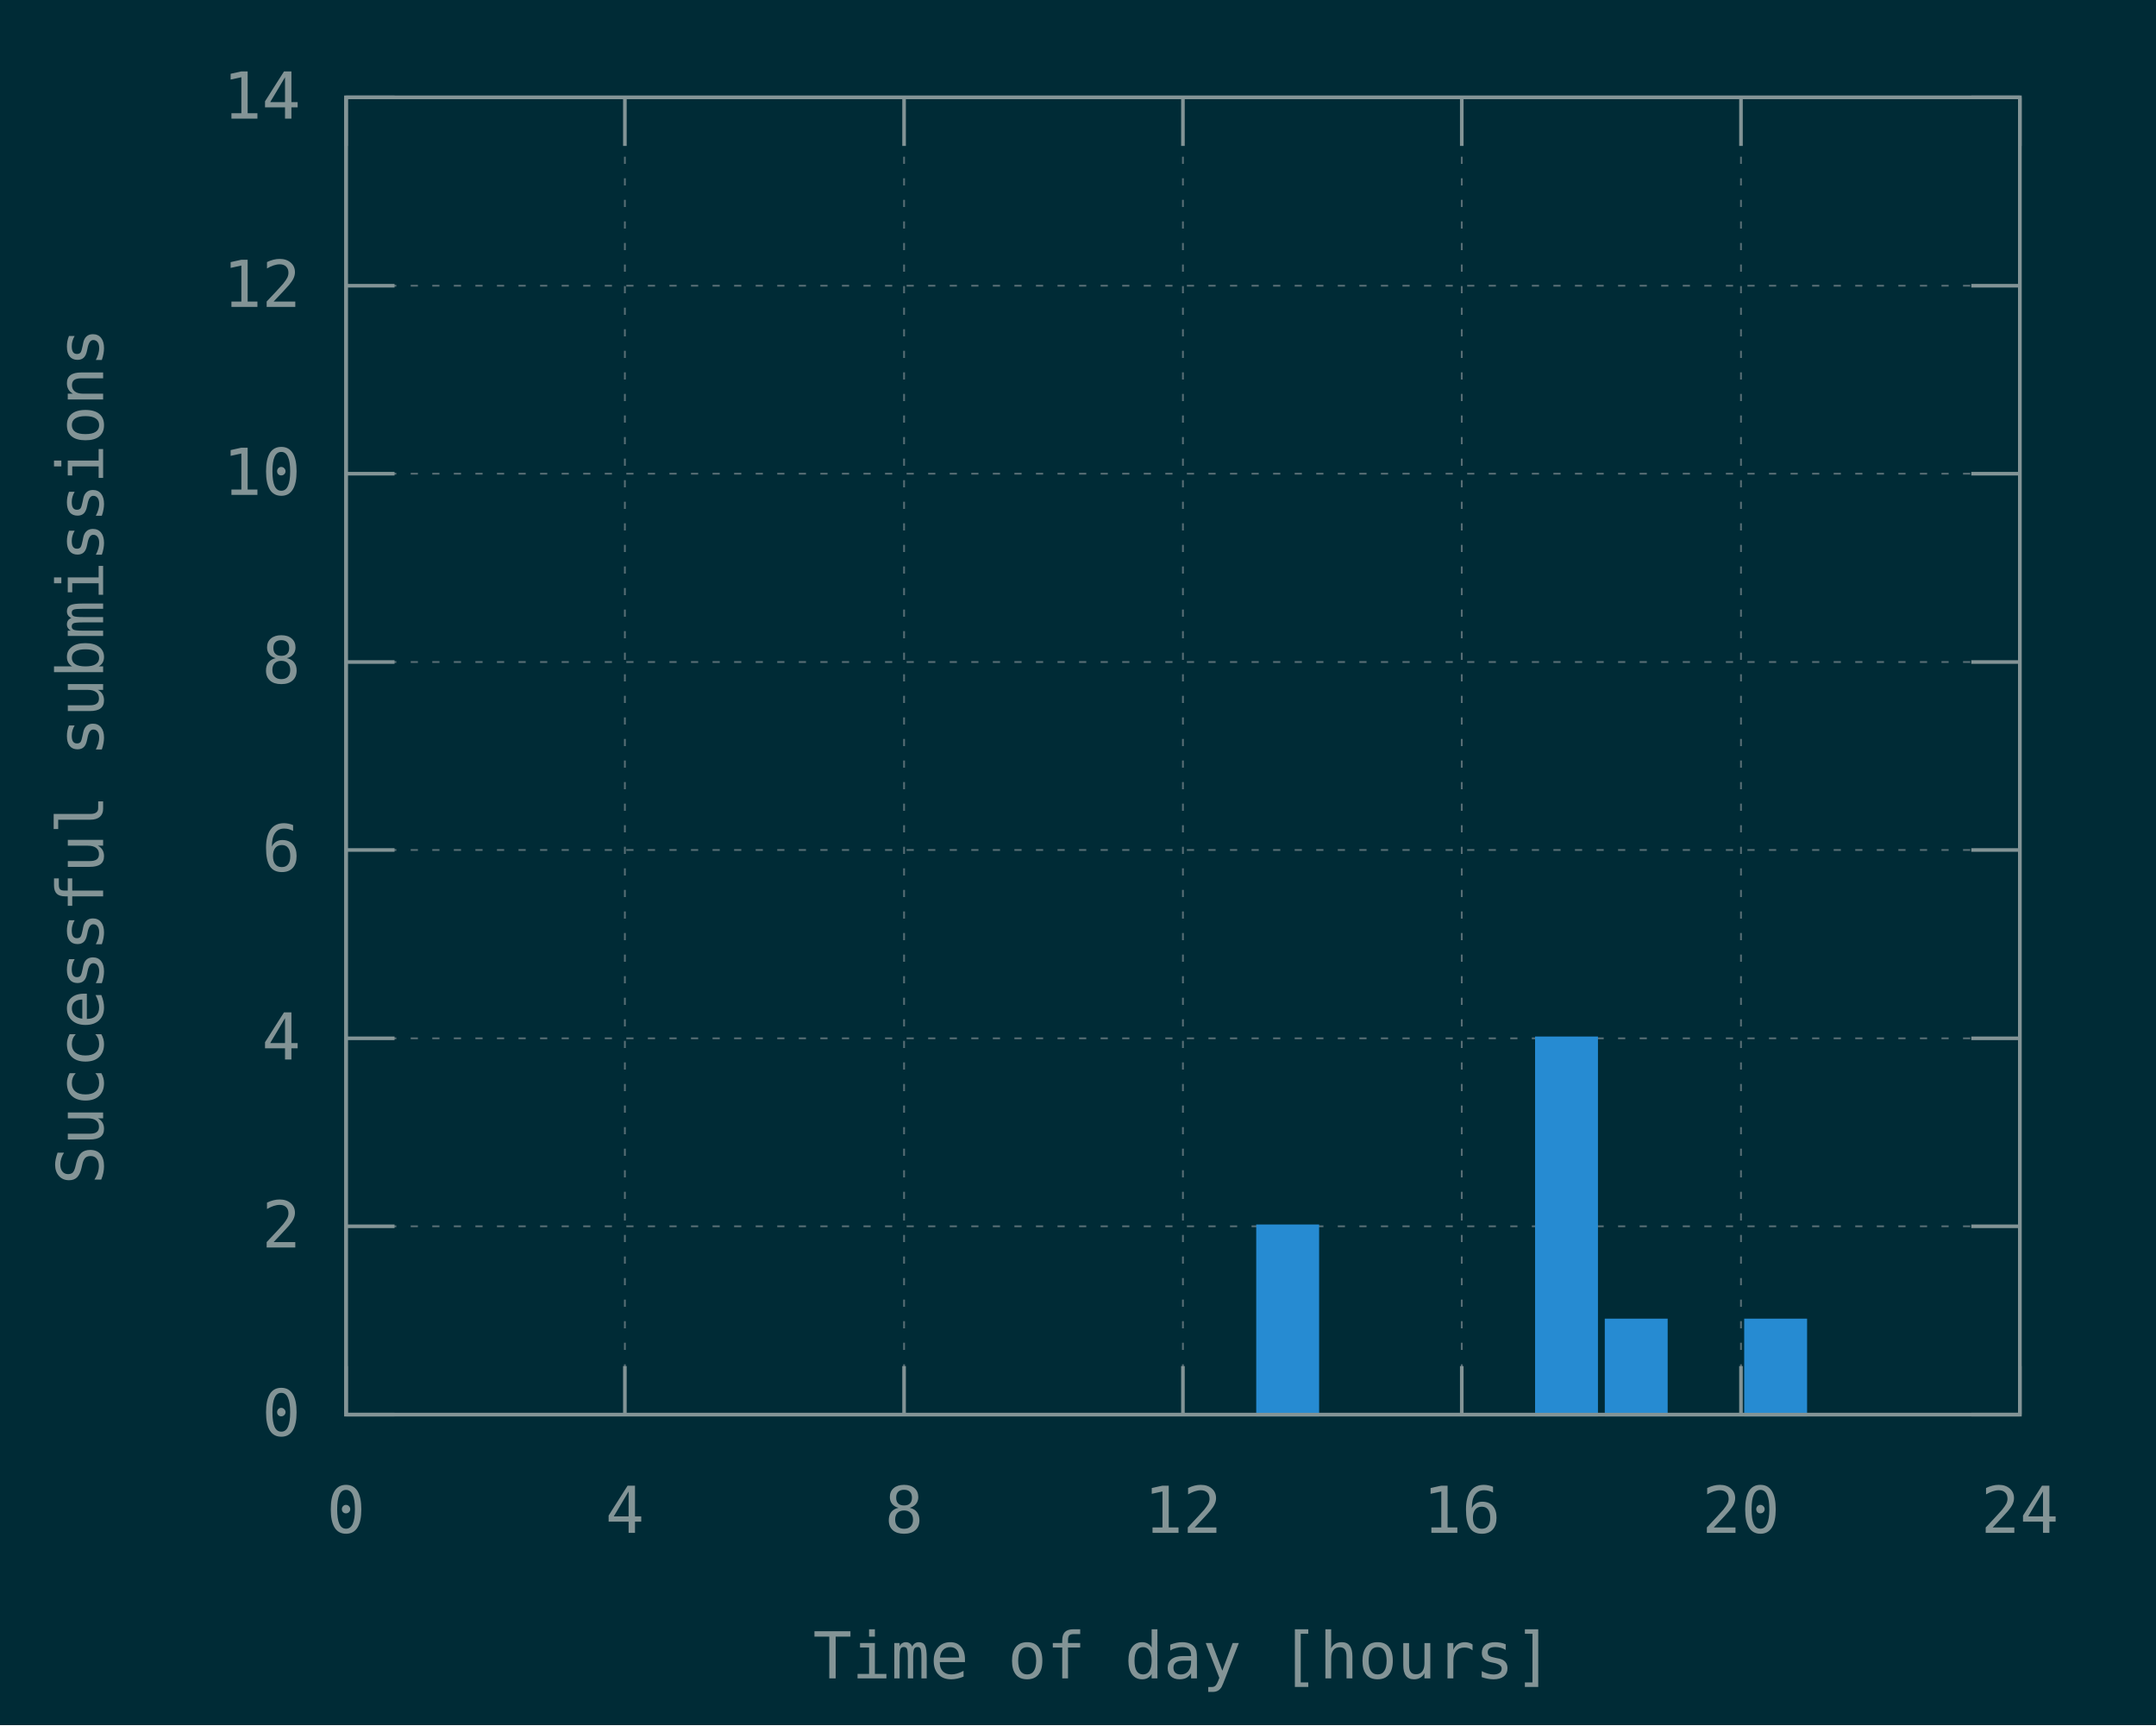
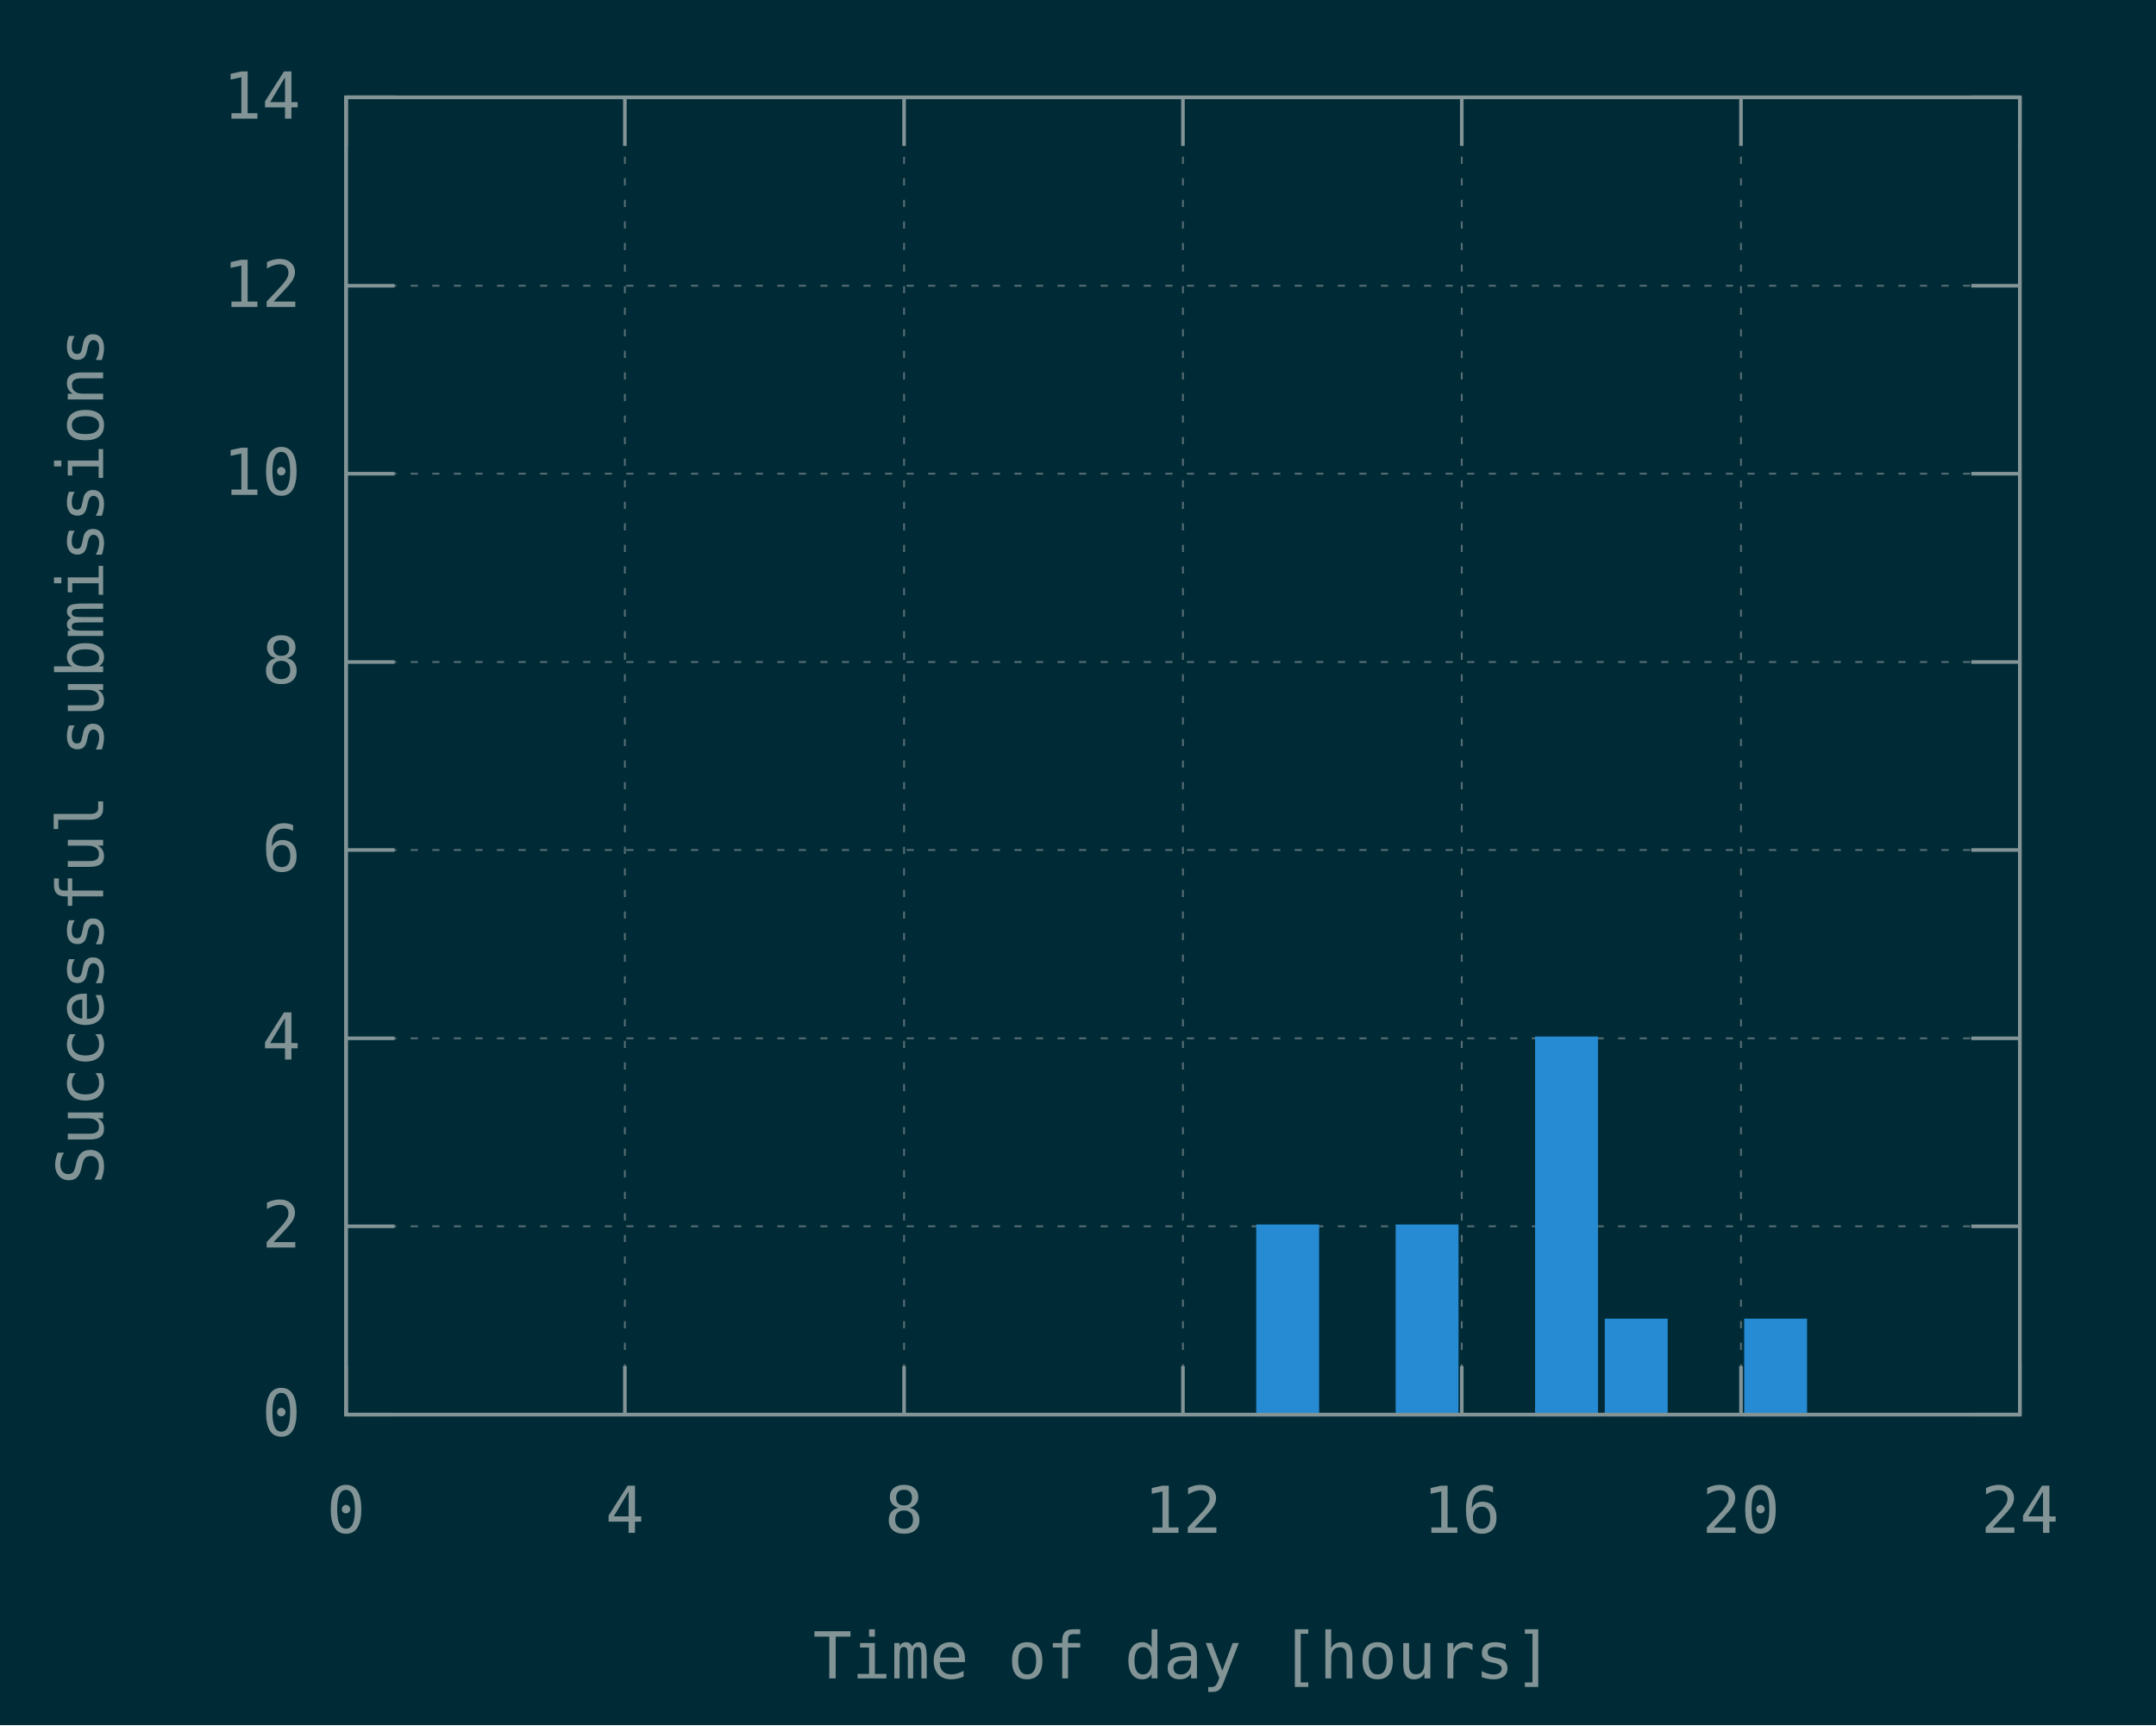
<svg xmlns="http://www.w3.org/2000/svg" xmlns:xlink="http://www.w3.org/1999/xlink" width="600" height="480" viewBox="0 0 600 480">
  <g id="gnuplot_canvas">
    <rect x="0" y="0" width="600" height="480" fill="#002b36" />
    <defs>
      <circle id="gpDot" r="0.5" stroke-width="0.5" stroke="currentColor" />
      <path id="gpPt0" stroke-width="0.148" stroke="currentColor" d="M-1,0 h2 M0,-1 v2" />
      <path id="gpPt1" stroke-width="0.148" stroke="currentColor" d="M-1,-1 L1,1 M1,-1 L-1,1" />
      <path id="gpPt2" stroke-width="0.148" stroke="currentColor" d="M-1,0 L1,0 M0,-1 L0,1 M-1,-1 L1,1 M-1,1 L1,-1" />
      <rect id="gpPt3" stroke-width="0.148" stroke="currentColor" x="-1" y="-1" width="2" height="2" />
      <rect id="gpPt4" stroke-width="0.148" stroke="currentColor" fill="currentColor" x="-1" y="-1" width="2" height="2" />
      <circle id="gpPt5" stroke-width="0.148" stroke="currentColor" cx="0" cy="0" r="1" />
      <use xlink:href="#gpPt5" id="gpPt6" fill="currentColor" stroke="none" />
      <path id="gpPt7" stroke-width="0.148" stroke="currentColor" d="M0,-1.33 L-1.33,0.67 L1.33,0.67 z" />
      <use xlink:href="#gpPt7" id="gpPt8" fill="currentColor" stroke="none" />
      <use xlink:href="#gpPt7" id="gpPt9" stroke="currentColor" transform="rotate(180)" />
      <use xlink:href="#gpPt9" id="gpPt10" fill="currentColor" stroke="none" />
      <use xlink:href="#gpPt3" id="gpPt11" stroke="currentColor" transform="rotate(45)" />
      <use xlink:href="#gpPt11" id="gpPt12" fill="currentColor" stroke="none" />
      <path id="gpPt13" stroke-width="0.148" stroke="currentColor" d="M0,1.330 L1.265,0.411 L0.782,-1.067 L-0.782,-1.076 L-1.265,0.411 z" />
      <use xlink:href="#gpPt13" id="gpPt14" fill="currentColor" stroke="none" />
      <filter id="textbox" filterUnits="objectBoundingBox" x="0" y="0" height="1" width="1">
        <feFlood flood-color="#002B36" flood-opacity="1" result="bgnd" />
        <feComposite in="SourceGraphic" in2="bgnd" operator="atop" />
      </filter>
      <filter id="greybox" filterUnits="objectBoundingBox" x="0" y="0" height="1" width="1">
        <feFlood flood-color="lightgrey" flood-opacity="1" result="grey" />
        <feComposite in="SourceGraphic" in2="grey" operator="atop" />
      </filter>
    </defs>
    <g fill="none" color="#002B36" stroke="currentColor" stroke-width="1.00" stroke-linecap="butt" stroke-linejoin="miter">
</g>
    <g fill="none" color="black" stroke="currentColor" stroke-width="1.00" stroke-linecap="butt" stroke-linejoin="miter">
</g>
    <g fill="none" color="black" stroke="rgb(131, 148, 150)" stroke-width="0.50" stroke-linecap="butt" stroke-linejoin="miter">
</g>
    <g fill="none" color="gray" stroke="currentColor" stroke-width="0.50" stroke-linecap="butt" stroke-linejoin="miter">
      <path stroke="rgb( 88, 110, 117)" stroke-dasharray="2,4" class="gridline" d="M96.3,393.6 L562.1,393.6  " />
    </g>
    <g fill="none" color="gray" stroke="rgb( 88, 110, 117)" stroke-width="1.00" stroke-linecap="butt" stroke-linejoin="miter">
</g>
    <g fill="none" color="black" stroke="currentColor" stroke-width="1.00" stroke-linecap="butt" stroke-linejoin="miter">
      <path stroke="rgb(131, 148, 150)" d="M96.3,393.6 L109.8,393.6 M562.1,393.6 L548.6,393.6  " />
      <g transform="translate(83.7,399.5)" stroke="none" fill="rgb(131,148,150)" font-family="Inconsolata" font-size="18.00" text-anchor="end">
        <text>
          <tspan font-family="Inconsolata"> 0</tspan>
        </text>
      </g>
    </g>
    <g fill="none" color="black" stroke="currentColor" stroke-width="1.00" stroke-linecap="butt" stroke-linejoin="miter">
</g>
    <g fill="none" color="black" stroke="rgb(131, 148, 150)" stroke-width="0.50" stroke-linecap="butt" stroke-linejoin="miter">
</g>
    <g fill="none" color="gray" stroke="currentColor" stroke-width="0.50" stroke-linecap="butt" stroke-linejoin="miter">
      <path stroke="rgb( 88, 110, 117)" stroke-dasharray="2,4" class="gridline" d="M96.3,341.2 L562.1,341.2  " />
    </g>
    <g fill="none" color="gray" stroke="rgb( 88, 110, 117)" stroke-width="1.00" stroke-linecap="butt" stroke-linejoin="miter">
</g>
    <g fill="none" color="black" stroke="currentColor" stroke-width="1.00" stroke-linecap="butt" stroke-linejoin="miter">
      <path stroke="rgb(131, 148, 150)" d="M96.3,341.2 L109.8,341.2 M562.1,341.2 L548.6,341.2  " />
      <g transform="translate(83.7,347.1)" stroke="none" fill="rgb(131,148,150)" font-family="Inconsolata" font-size="18.00" text-anchor="end">
        <text>
          <tspan font-family="Inconsolata"> 2</tspan>
        </text>
      </g>
    </g>
    <g fill="none" color="black" stroke="currentColor" stroke-width="1.00" stroke-linecap="butt" stroke-linejoin="miter">
</g>
    <g fill="none" color="black" stroke="rgb(131, 148, 150)" stroke-width="0.50" stroke-linecap="butt" stroke-linejoin="miter">
</g>
    <g fill="none" color="gray" stroke="currentColor" stroke-width="0.50" stroke-linecap="butt" stroke-linejoin="miter">
      <path stroke="rgb( 88, 110, 117)" stroke-dasharray="2,4" class="gridline" d="M96.3,288.9 L562.1,288.9  " />
    </g>
    <g fill="none" color="gray" stroke="rgb( 88, 110, 117)" stroke-width="1.00" stroke-linecap="butt" stroke-linejoin="miter">
</g>
    <g fill="none" color="black" stroke="currentColor" stroke-width="1.00" stroke-linecap="butt" stroke-linejoin="miter">
      <path stroke="rgb(131, 148, 150)" d="M96.3,288.9 L109.8,288.9 M562.1,288.9 L548.6,288.9  " />
      <g transform="translate(83.7,294.8)" stroke="none" fill="rgb(131,148,150)" font-family="Inconsolata" font-size="18.00" text-anchor="end">
        <text>
          <tspan font-family="Inconsolata"> 4</tspan>
        </text>
      </g>
    </g>
    <g fill="none" color="black" stroke="currentColor" stroke-width="1.00" stroke-linecap="butt" stroke-linejoin="miter">
</g>
    <g fill="none" color="black" stroke="rgb(131, 148, 150)" stroke-width="0.50" stroke-linecap="butt" stroke-linejoin="miter">
</g>
    <g fill="none" color="gray" stroke="currentColor" stroke-width="0.50" stroke-linecap="butt" stroke-linejoin="miter">
      <path stroke="rgb( 88, 110, 117)" stroke-dasharray="2,4" class="gridline" d="M96.3,236.5 L562.1,236.5  " />
    </g>
    <g fill="none" color="gray" stroke="rgb( 88, 110, 117)" stroke-width="1.00" stroke-linecap="butt" stroke-linejoin="miter">
</g>
    <g fill="none" color="black" stroke="currentColor" stroke-width="1.00" stroke-linecap="butt" stroke-linejoin="miter">
      <path stroke="rgb(131, 148, 150)" d="M96.3,236.5 L109.8,236.5 M562.1,236.5 L548.6,236.5  " />
      <g transform="translate(83.7,242.4)" stroke="none" fill="rgb(131,148,150)" font-family="Inconsolata" font-size="18.00" text-anchor="end">
        <text>
          <tspan font-family="Inconsolata"> 6</tspan>
        </text>
      </g>
    </g>
    <g fill="none" color="black" stroke="currentColor" stroke-width="1.00" stroke-linecap="butt" stroke-linejoin="miter">
</g>
    <g fill="none" color="black" stroke="rgb(131, 148, 150)" stroke-width="0.50" stroke-linecap="butt" stroke-linejoin="miter">
</g>
    <g fill="none" color="gray" stroke="currentColor" stroke-width="0.50" stroke-linecap="butt" stroke-linejoin="miter">
      <path stroke="rgb( 88, 110, 117)" stroke-dasharray="2,4" class="gridline" d="M96.3,184.2 L562.1,184.2  " />
    </g>
    <g fill="none" color="gray" stroke="rgb( 88, 110, 117)" stroke-width="1.00" stroke-linecap="butt" stroke-linejoin="miter">
</g>
    <g fill="none" color="black" stroke="currentColor" stroke-width="1.00" stroke-linecap="butt" stroke-linejoin="miter">
      <path stroke="rgb(131, 148, 150)" d="M96.3,184.2 L109.8,184.2 M562.1,184.2 L548.6,184.2  " />
      <g transform="translate(83.7,190.1)" stroke="none" fill="rgb(131,148,150)" font-family="Inconsolata" font-size="18.00" text-anchor="end">
        <text>
          <tspan font-family="Inconsolata"> 8</tspan>
        </text>
      </g>
    </g>
    <g fill="none" color="black" stroke="currentColor" stroke-width="1.00" stroke-linecap="butt" stroke-linejoin="miter">
</g>
    <g fill="none" color="black" stroke="rgb(131, 148, 150)" stroke-width="0.50" stroke-linecap="butt" stroke-linejoin="miter">
</g>
    <g fill="none" color="gray" stroke="currentColor" stroke-width="0.50" stroke-linecap="butt" stroke-linejoin="miter">
      <path stroke="rgb( 88, 110, 117)" stroke-dasharray="2,4" class="gridline" d="M96.3,131.8 L562.1,131.8  " />
    </g>
    <g fill="none" color="gray" stroke="rgb( 88, 110, 117)" stroke-width="1.00" stroke-linecap="butt" stroke-linejoin="miter">
</g>
    <g fill="none" color="black" stroke="currentColor" stroke-width="1.00" stroke-linecap="butt" stroke-linejoin="miter">
      <path stroke="rgb(131, 148, 150)" d="M96.3,131.8 L109.8,131.8 M562.1,131.8 L548.6,131.8  " />
      <g transform="translate(83.7,137.7)" stroke="none" fill="rgb(131,148,150)" font-family="Inconsolata" font-size="18.00" text-anchor="end">
        <text>
          <tspan font-family="Inconsolata"> 10</tspan>
        </text>
      </g>
    </g>
    <g fill="none" color="black" stroke="currentColor" stroke-width="1.00" stroke-linecap="butt" stroke-linejoin="miter">
</g>
    <g fill="none" color="black" stroke="rgb(131, 148, 150)" stroke-width="0.50" stroke-linecap="butt" stroke-linejoin="miter">
</g>
    <g fill="none" color="gray" stroke="currentColor" stroke-width="0.50" stroke-linecap="butt" stroke-linejoin="miter">
      <path stroke="rgb( 88, 110, 117)" stroke-dasharray="2,4" class="gridline" d="M96.3,79.5 L562.1,79.5  " />
    </g>
    <g fill="none" color="gray" stroke="rgb( 88, 110, 117)" stroke-width="1.00" stroke-linecap="butt" stroke-linejoin="miter">
</g>
    <g fill="none" color="black" stroke="currentColor" stroke-width="1.00" stroke-linecap="butt" stroke-linejoin="miter">
      <path stroke="rgb(131, 148, 150)" d="M96.3,79.5 L109.8,79.5 M562.1,79.5 L548.6,79.5  " />
      <g transform="translate(83.7,85.4)" stroke="none" fill="rgb(131,148,150)" font-family="Inconsolata" font-size="18.00" text-anchor="end">
        <text>
          <tspan font-family="Inconsolata"> 12</tspan>
        </text>
      </g>
    </g>
    <g fill="none" color="black" stroke="currentColor" stroke-width="1.00" stroke-linecap="butt" stroke-linejoin="miter">
</g>
    <g fill="none" color="black" stroke="rgb(131, 148, 150)" stroke-width="0.50" stroke-linecap="butt" stroke-linejoin="miter">
</g>
    <g fill="none" color="gray" stroke="currentColor" stroke-width="0.50" stroke-linecap="butt" stroke-linejoin="miter">
      <path stroke="rgb( 88, 110, 117)" stroke-dasharray="2,4" class="gridline" d="M96.3,27.1 L562.1,27.1  " />
    </g>
    <g fill="none" color="gray" stroke="rgb( 88, 110, 117)" stroke-width="1.00" stroke-linecap="butt" stroke-linejoin="miter">
</g>
    <g fill="none" color="black" stroke="currentColor" stroke-width="1.00" stroke-linecap="butt" stroke-linejoin="miter">
      <path stroke="rgb(131, 148, 150)" d="M96.3,27.1 L109.8,27.1 M562.1,27.1 L548.6,27.1  " />
      <g transform="translate(83.7,33.0)" stroke="none" fill="rgb(131,148,150)" font-family="Inconsolata" font-size="18.00" text-anchor="end">
        <text>
          <tspan font-family="Inconsolata"> 14</tspan>
        </text>
      </g>
    </g>
    <g fill="none" color="black" stroke="currentColor" stroke-width="1.00" stroke-linecap="butt" stroke-linejoin="miter">
</g>
    <g fill="none" color="black" stroke="rgb(131, 148, 150)" stroke-width="0.50" stroke-linecap="butt" stroke-linejoin="miter">
</g>
    <g fill="none" color="gray" stroke="currentColor" stroke-width="0.50" stroke-linecap="butt" stroke-linejoin="miter">
      <path stroke="rgb( 88, 110, 117)" stroke-dasharray="2,4" class="gridline" d="M96.3,393.6 L96.3,27.1  " />
    </g>
    <g fill="none" color="gray" stroke="rgb( 88, 110, 117)" stroke-width="1.00" stroke-linecap="butt" stroke-linejoin="miter">
</g>
    <g fill="none" color="black" stroke="currentColor" stroke-width="1.00" stroke-linecap="butt" stroke-linejoin="miter">
      <path stroke="rgb(131, 148, 150)" d="M96.3,393.6 L96.3,380.1 M96.3,27.1 L96.3,40.6  " />
      <g transform="translate(96.3,426.5)" stroke="none" fill="rgb(131,148,150)" font-family="Inconsolata" font-size="18.00" text-anchor="middle">
        <text>
          <tspan font-family="Inconsolata"> 0</tspan>
        </text>
      </g>
    </g>
    <g fill="none" color="black" stroke="currentColor" stroke-width="1.00" stroke-linecap="butt" stroke-linejoin="miter">
</g>
    <g fill="none" color="black" stroke="rgb(131, 148, 150)" stroke-width="0.50" stroke-linecap="butt" stroke-linejoin="miter">
</g>
    <g fill="none" color="gray" stroke="currentColor" stroke-width="0.50" stroke-linecap="butt" stroke-linejoin="miter">
      <path stroke="rgb( 88, 110, 117)" stroke-dasharray="2,4" class="gridline" d="M173.9,393.6 L173.9,27.1  " />
    </g>
    <g fill="none" color="gray" stroke="rgb( 88, 110, 117)" stroke-width="1.00" stroke-linecap="butt" stroke-linejoin="miter">
</g>
    <g fill="none" color="black" stroke="currentColor" stroke-width="1.00" stroke-linecap="butt" stroke-linejoin="miter">
      <path stroke="rgb(131, 148, 150)" d="M173.9,393.6 L173.9,380.1 M173.9,27.1 L173.9,40.6  " />
      <g transform="translate(173.9,426.5)" stroke="none" fill="rgb(131,148,150)" font-family="Inconsolata" font-size="18.00" text-anchor="middle">
        <text>
          <tspan font-family="Inconsolata"> 4</tspan>
        </text>
      </g>
    </g>
    <g fill="none" color="black" stroke="currentColor" stroke-width="1.00" stroke-linecap="butt" stroke-linejoin="miter">
</g>
    <g fill="none" color="black" stroke="rgb(131, 148, 150)" stroke-width="0.50" stroke-linecap="butt" stroke-linejoin="miter">
</g>
    <g fill="none" color="gray" stroke="currentColor" stroke-width="0.50" stroke-linecap="butt" stroke-linejoin="miter">
      <path stroke="rgb( 88, 110, 117)" stroke-dasharray="2,4" class="gridline" d="M251.6,393.6 L251.6,27.1  " />
    </g>
    <g fill="none" color="gray" stroke="rgb( 88, 110, 117)" stroke-width="1.00" stroke-linecap="butt" stroke-linejoin="miter">
</g>
    <g fill="none" color="black" stroke="currentColor" stroke-width="1.00" stroke-linecap="butt" stroke-linejoin="miter">
      <path stroke="rgb(131, 148, 150)" d="M251.6,393.6 L251.6,380.1 M251.6,27.1 L251.6,40.6  " />
      <g transform="translate(251.6,426.5)" stroke="none" fill="rgb(131,148,150)" font-family="Inconsolata" font-size="18.00" text-anchor="middle">
        <text>
          <tspan font-family="Inconsolata"> 8</tspan>
        </text>
      </g>
    </g>
    <g fill="none" color="black" stroke="currentColor" stroke-width="1.00" stroke-linecap="butt" stroke-linejoin="miter">
</g>
    <g fill="none" color="black" stroke="rgb(131, 148, 150)" stroke-width="0.50" stroke-linecap="butt" stroke-linejoin="miter">
</g>
    <g fill="none" color="gray" stroke="currentColor" stroke-width="0.50" stroke-linecap="butt" stroke-linejoin="miter">
      <path stroke="rgb( 88, 110, 117)" stroke-dasharray="2,4" class="gridline" d="M329.2,393.6 L329.2,27.1  " />
    </g>
    <g fill="none" color="gray" stroke="rgb( 88, 110, 117)" stroke-width="1.00" stroke-linecap="butt" stroke-linejoin="miter">
</g>
    <g fill="none" color="black" stroke="currentColor" stroke-width="1.00" stroke-linecap="butt" stroke-linejoin="miter">
      <path stroke="rgb(131, 148, 150)" d="M329.2,393.6 L329.2,380.1 M329.2,27.1 L329.2,40.6  " />
      <g transform="translate(329.2,426.5)" stroke="none" fill="rgb(131,148,150)" font-family="Inconsolata" font-size="18.00" text-anchor="middle">
        <text>
          <tspan font-family="Inconsolata"> 12</tspan>
        </text>
      </g>
    </g>
    <g fill="none" color="black" stroke="currentColor" stroke-width="1.00" stroke-linecap="butt" stroke-linejoin="miter">
</g>
    <g fill="none" color="black" stroke="rgb(131, 148, 150)" stroke-width="0.50" stroke-linecap="butt" stroke-linejoin="miter">
</g>
    <g fill="none" color="gray" stroke="currentColor" stroke-width="0.50" stroke-linecap="butt" stroke-linejoin="miter">
      <path stroke="rgb( 88, 110, 117)" stroke-dasharray="2,4" class="gridline" d="M406.8,393.6 L406.8,27.1  " />
    </g>
    <g fill="none" color="gray" stroke="rgb( 88, 110, 117)" stroke-width="1.00" stroke-linecap="butt" stroke-linejoin="miter">
</g>
    <g fill="none" color="black" stroke="currentColor" stroke-width="1.00" stroke-linecap="butt" stroke-linejoin="miter">
      <path stroke="rgb(131, 148, 150)" d="M406.8,393.6 L406.8,380.1 M406.8,27.1 L406.8,40.6  " />
      <g transform="translate(406.8,426.5)" stroke="none" fill="rgb(131,148,150)" font-family="Inconsolata" font-size="18.00" text-anchor="middle">
        <text>
          <tspan font-family="Inconsolata"> 16</tspan>
        </text>
      </g>
    </g>
    <g fill="none" color="black" stroke="currentColor" stroke-width="1.00" stroke-linecap="butt" stroke-linejoin="miter">
</g>
    <g fill="none" color="black" stroke="rgb(131, 148, 150)" stroke-width="0.50" stroke-linecap="butt" stroke-linejoin="miter">
</g>
    <g fill="none" color="gray" stroke="currentColor" stroke-width="0.50" stroke-linecap="butt" stroke-linejoin="miter">
      <path stroke="rgb( 88, 110, 117)" stroke-dasharray="2,4" class="gridline" d="M484.5,393.6 L484.5,40.6 L484.5,27.1  " />
    </g>
    <g fill="none" color="gray" stroke="rgb( 88, 110, 117)" stroke-width="1.00" stroke-linecap="butt" stroke-linejoin="miter">
</g>
    <g fill="none" color="black" stroke="currentColor" stroke-width="1.00" stroke-linecap="butt" stroke-linejoin="miter">
      <path stroke="rgb(131, 148, 150)" d="M484.5,393.6 L484.5,380.1 M484.5,27.1 L484.5,40.6  " />
      <g transform="translate(484.5,426.5)" stroke="none" fill="rgb(131,148,150)" font-family="Inconsolata" font-size="18.00" text-anchor="middle">
        <text>
          <tspan font-family="Inconsolata"> 20</tspan>
        </text>
      </g>
    </g>
    <g fill="none" color="black" stroke="currentColor" stroke-width="1.00" stroke-linecap="butt" stroke-linejoin="miter">
</g>
    <g fill="none" color="black" stroke="rgb(131, 148, 150)" stroke-width="0.50" stroke-linecap="butt" stroke-linejoin="miter">
</g>
    <g fill="none" color="gray" stroke="currentColor" stroke-width="0.50" stroke-linecap="butt" stroke-linejoin="miter">
      <path stroke="rgb( 88, 110, 117)" stroke-dasharray="2,4" class="gridline" d="M562.1,393.6 L562.1,27.1  " />
    </g>
    <g fill="none" color="gray" stroke="rgb( 88, 110, 117)" stroke-width="1.00" stroke-linecap="butt" stroke-linejoin="miter">
</g>
    <g fill="none" color="black" stroke="currentColor" stroke-width="1.00" stroke-linecap="butt" stroke-linejoin="miter">
      <path stroke="rgb(131, 148, 150)" d="M562.1,393.6 L562.1,380.1 M562.1,27.1 L562.1,40.6  " />
      <g transform="translate(562.1,426.5)" stroke="none" fill="rgb(131,148,150)" font-family="Inconsolata" font-size="18.00" text-anchor="middle">
        <text>
          <tspan font-family="Inconsolata"> 24</tspan>
        </text>
      </g>
    </g>
    <g fill="none" color="black" stroke="currentColor" stroke-width="1.00" stroke-linecap="butt" stroke-linejoin="miter">
</g>
    <g fill="none" color="black" stroke="currentColor" stroke-width="1.00" stroke-linecap="butt" stroke-linejoin="miter">
      <path stroke="rgb(131, 148, 150)" d="M96.3,27.1 L96.3,393.6 L562.1,393.6 L562.1,27.1 L96.3,27.1 Z  " />
    </g>
    <g fill="none" color="black" stroke="currentColor" stroke-width="1.00" stroke-linecap="butt" stroke-linejoin="miter">
      <g transform="translate(28.7,210.4) rotate(270)" stroke="none" fill="rgb(131,148,150)" font-family="Inconsolata" font-size="18.00" text-anchor="middle">
        <text>
          <tspan font-family="Inconsolata">Successful submissions</tspan>
        </text>
      </g>
    </g>
    <g fill="none" color="black" stroke="currentColor" stroke-width="1.00" stroke-linecap="butt" stroke-linejoin="miter">
      <g transform="translate(329.2,467.0)" stroke="none" fill="rgb(131,148,150)" font-family="Inconsolata" font-size="18.00" text-anchor="middle">
        <text>
          <tspan font-family="Inconsolata">Time of day [hours]</tspan>
        </text>
      </g>
    </g>
    <g fill="none" color="black" stroke="currentColor" stroke-width="1.00" stroke-linecap="butt" stroke-linejoin="miter">
</g>
    <g id="gnuplot_plot_1">
      <g fill="none" color="black" stroke="currentColor" stroke-width="1.00" stroke-linecap="butt" stroke-linejoin="miter">
        <g stroke="none" shape-rendering="crispEdges">
          <polygon fill="rgb( 38, 139, 210)" points="350.1,393.6 366.7,393.6 366.7,341.1 350.1,341.1 " />
        </g>
        <path stroke="rgb( 38, 139, 210)" d="M350.1,393.6 L350.1,341.2 L366.6,341.2 L366.6,393.6 L350.1,393.6 Z  " />
        <g stroke="none" shape-rendering="crispEdges">
+           <polygon fill="rgb( 38, 139, 210)" points="388.9,393.6 405.5,393.6 405.5,341.1 388.9,341.1 " />
+         </g>
+         <path stroke="rgb( 38, 139, 210)" d="M388.9,393.6 L388.9,341.2 L405.4,341.2 L405.4,393.6 L388.9,393.6 Z  " />
+         <g stroke="none" shape-rendering="crispEdges">
          <polygon fill="rgb( 38, 139, 210)" points="427.7,393.6 444.3,393.6 444.3,288.8 427.7,288.8 " />
        </g>
        <path stroke="rgb( 38, 139, 210)" d="M427.7,393.6 L427.7,288.9 L444.2,288.9 L444.2,393.6 L427.7,393.6 Z  " />
        <g stroke="none" shape-rendering="crispEdges">
          <polygon fill="rgb( 38, 139, 210)" points="447.1,393.6 463.7,393.6 463.7,367.3 447.1,367.3 " />
        </g>
        <path stroke="rgb( 38, 139, 210)" d="M447.1,393.6 L447.1,367.4 L463.6,367.4 L463.6,393.6 L447.1,393.6 Z  " />
        <g stroke="none" shape-rendering="crispEdges">
          <polygon fill="rgb( 38, 139, 210)" points="485.9,393.6 502.5,393.6 502.5,367.3 485.9,367.3 " />
        </g>
        <path stroke="rgb( 38, 139, 210)" d="M485.9,393.6 L485.9,367.4 L502.4,367.4 L502.4,393.6 L485.9,393.6 Z  " />
      </g>
    </g>
    <g fill="none" color="#002B36" stroke="rgb( 38, 139, 210)" stroke-width="2.00" stroke-linecap="butt" stroke-linejoin="miter">
</g>
    <g fill="none" color="black" stroke="currentColor" stroke-width="2.00" stroke-linecap="butt" stroke-linejoin="miter">
</g>
    <g fill="none" color="black" stroke="black" stroke-width="1.00" stroke-linecap="butt" stroke-linejoin="miter">
</g>
    <g fill="none" color="black" stroke="currentColor" stroke-width="1.00" stroke-linecap="butt" stroke-linejoin="miter">
      <path stroke="rgb(131, 148, 150)" d="M96.3,27.1 L96.3,393.6 L562.1,393.6 L562.1,27.1 L96.3,27.1 Z  " />
    </g>
    <g fill="none" color="black" stroke="currentColor" stroke-width="1.00" stroke-linecap="butt" stroke-linejoin="miter">
</g>
  </g>
</svg>
